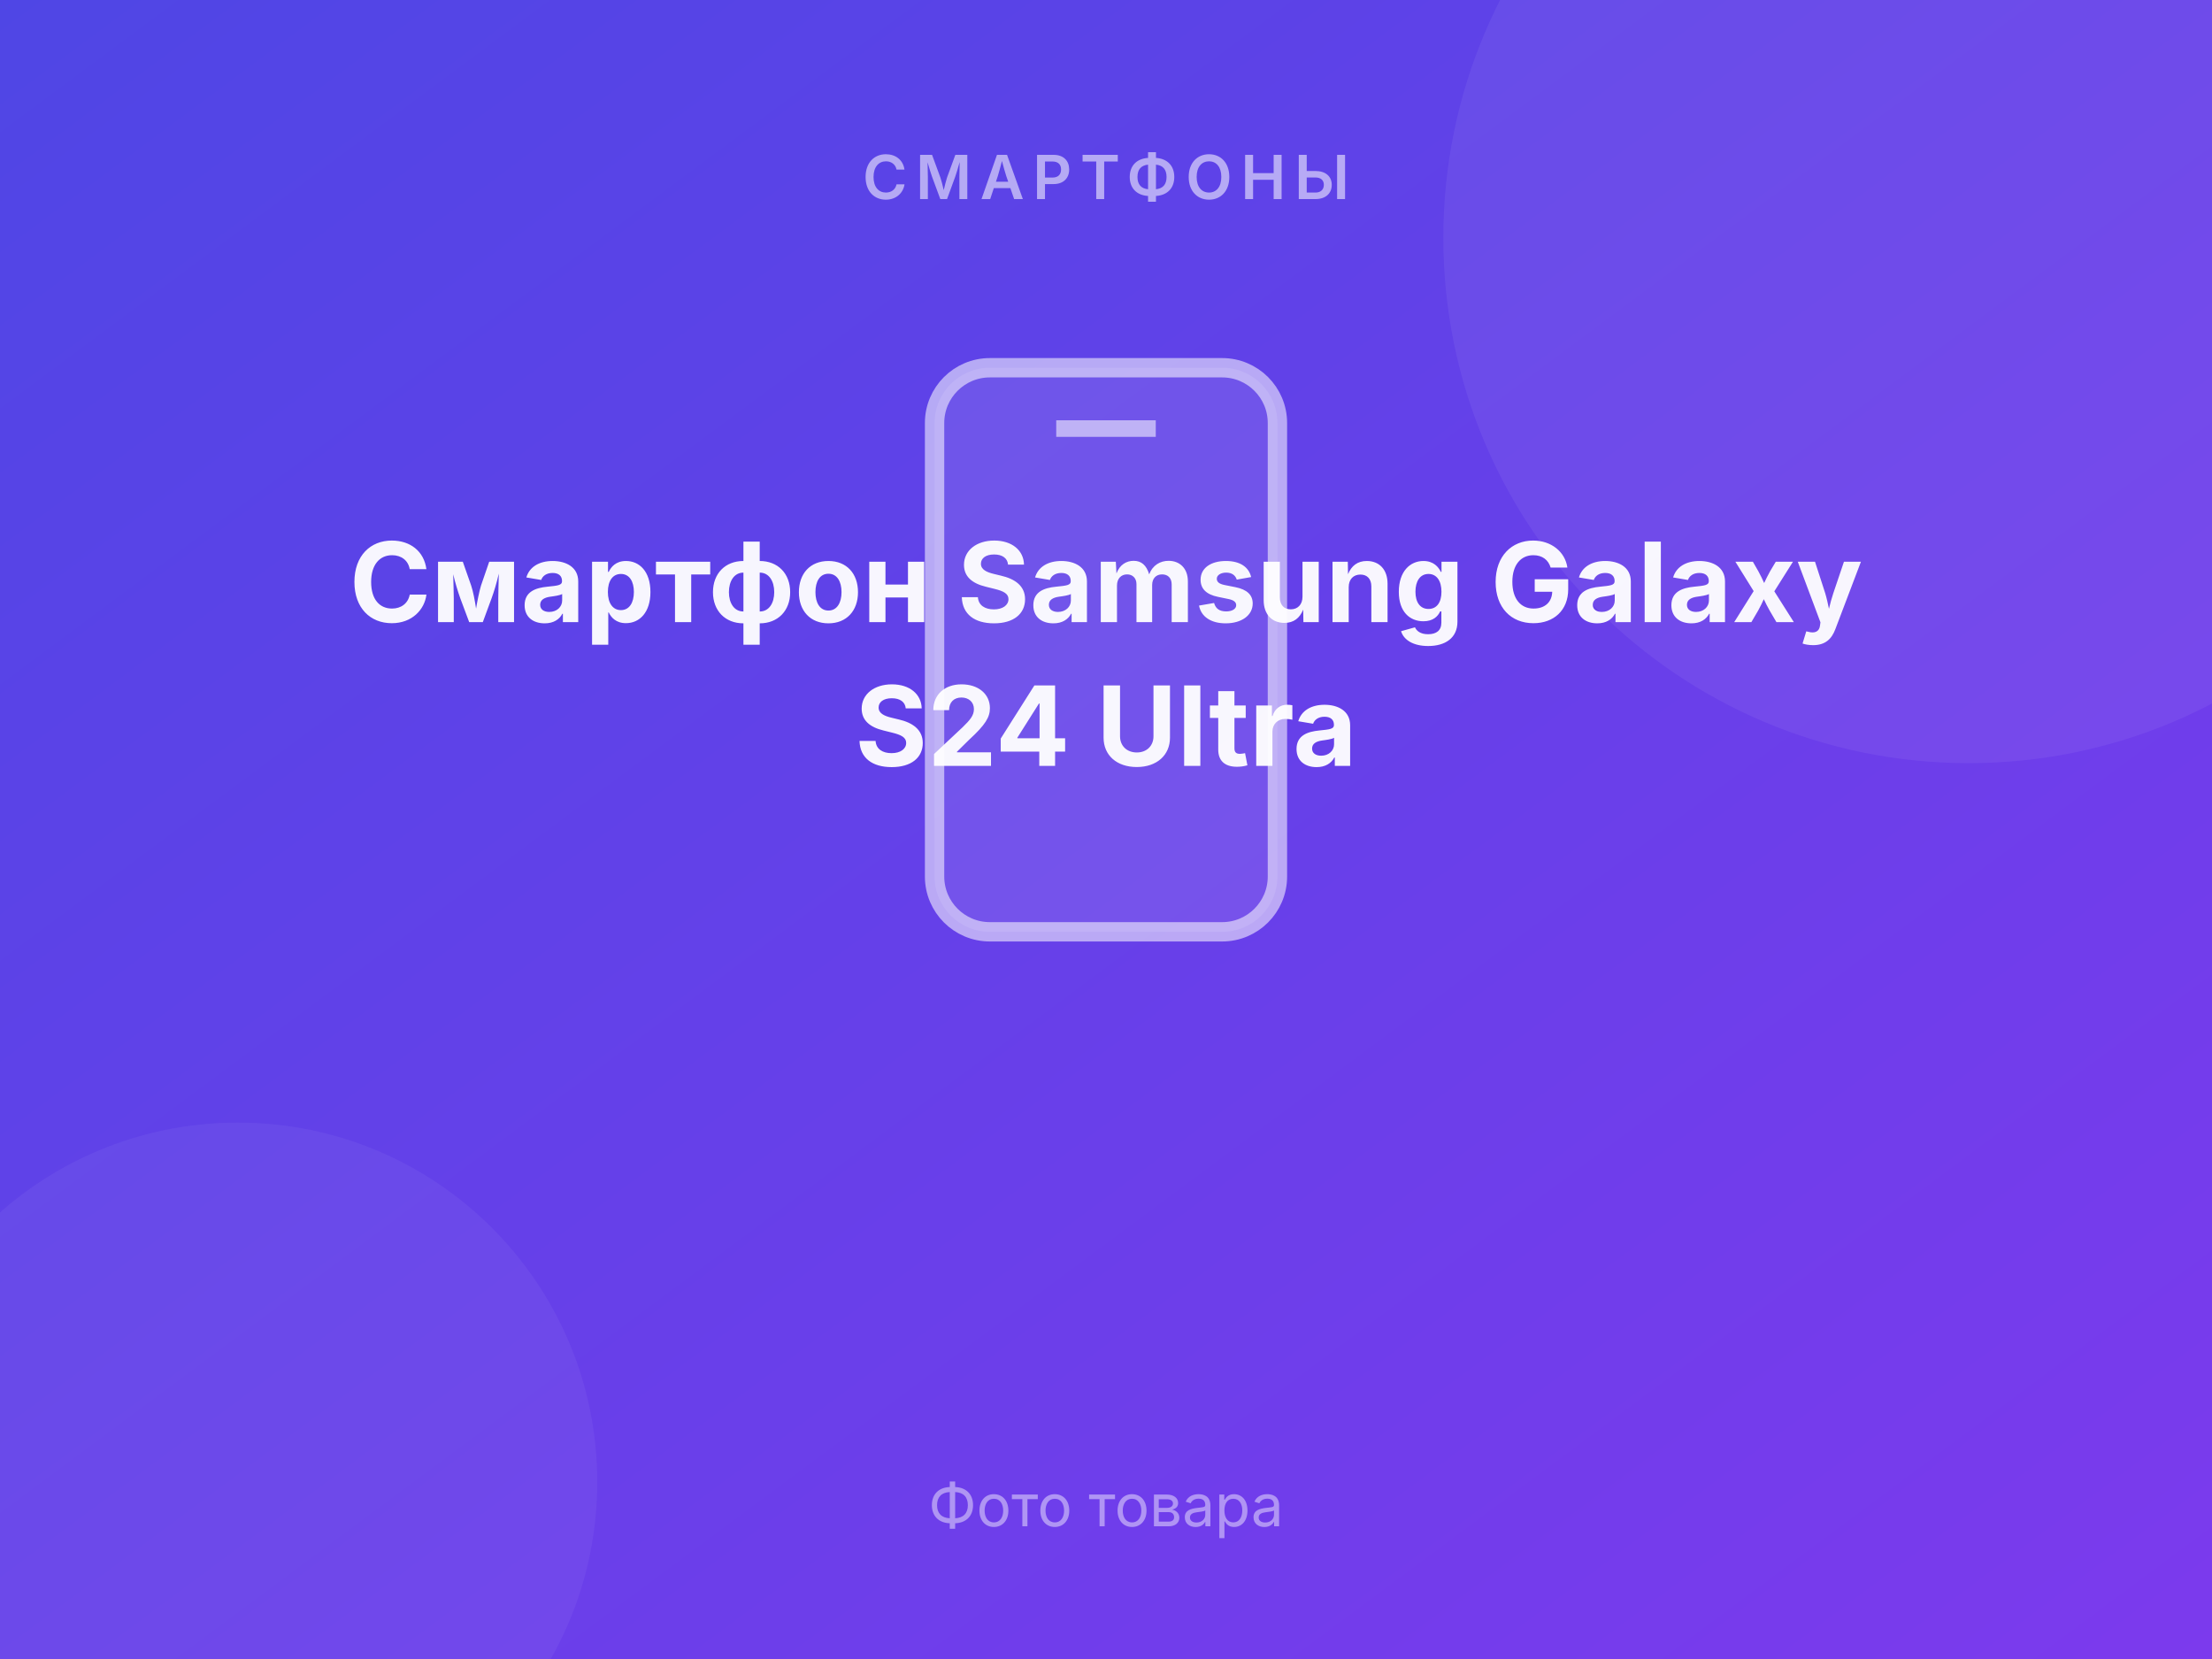
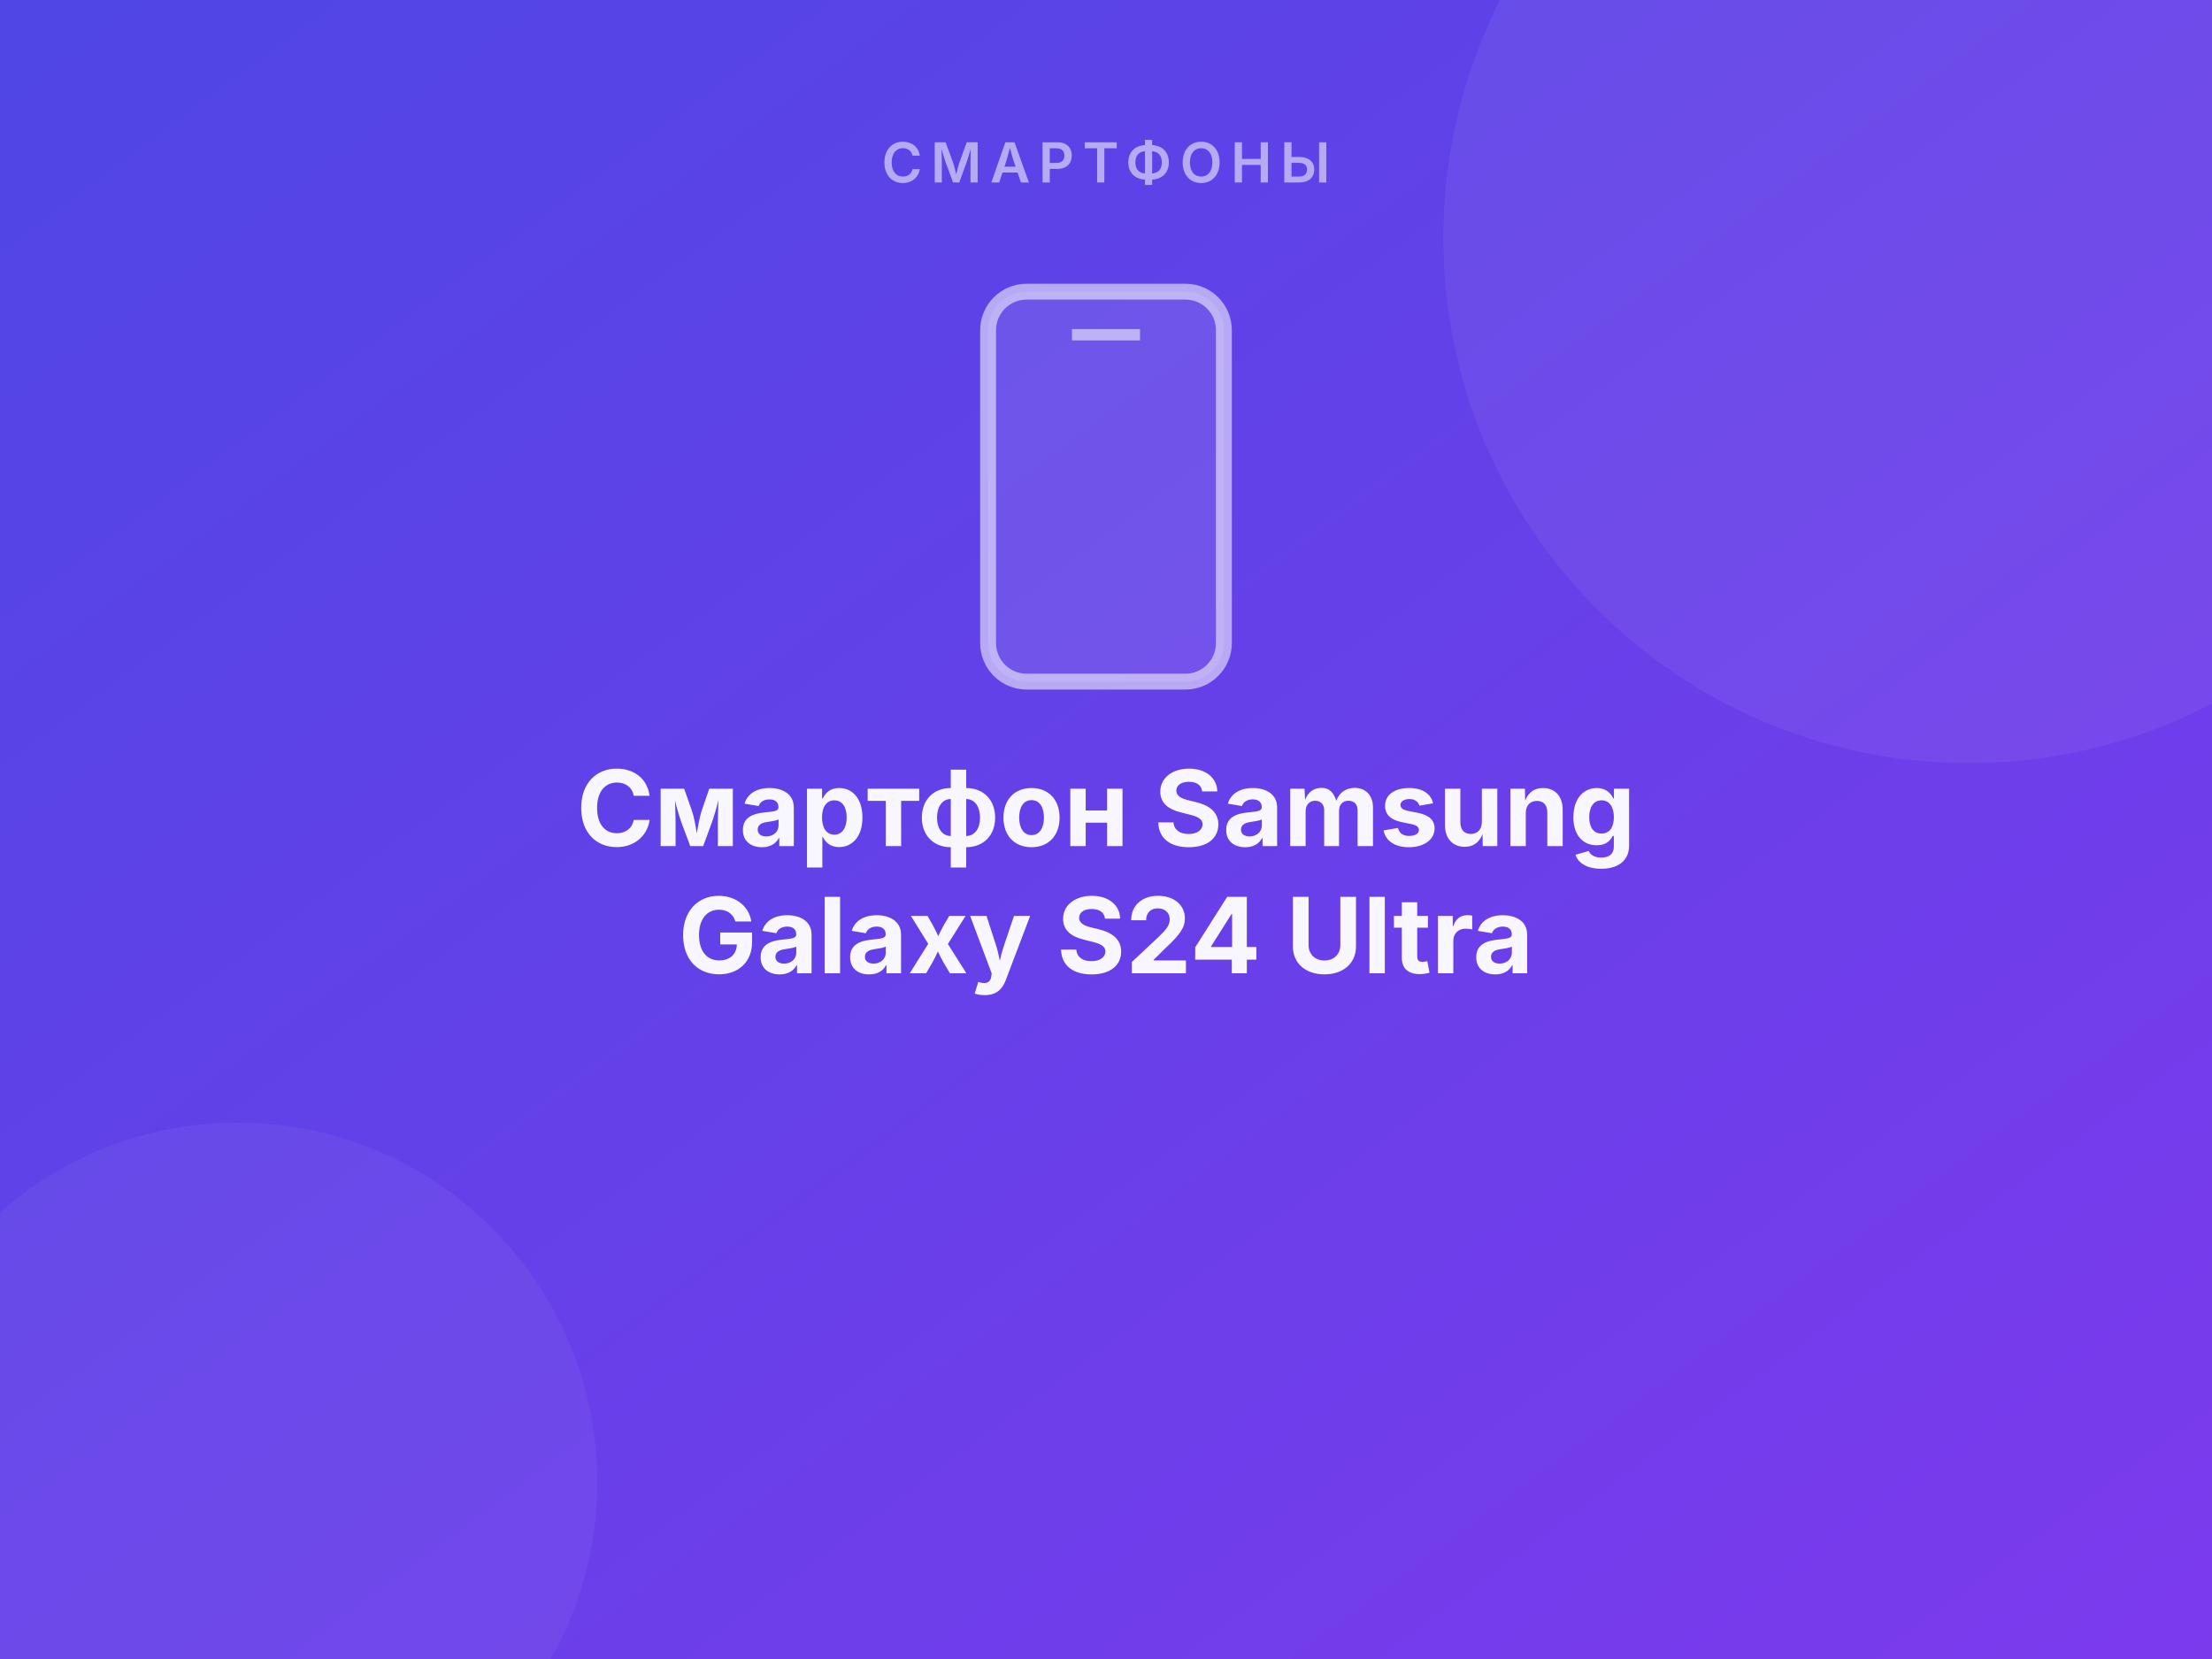
<svg xmlns="http://www.w3.org/2000/svg" font-family="Inter, Segoe UI, Roboto, Arial, sans-serif" width="800" height="600" viewBox="0 0 800 600" role="img" aria-label="Нет фото: Смартфон Samsung Galaxy S24 Ultra">
  <defs>
    <linearGradient id="gsamsunggalaxys24ultr" x1="0" y1="0" x2="1" y2="1">
      <stop offset="0%" stop-color="#4f46e5" />
      <stop offset="100%" stop-color="#7c3aed" />
    </linearGradient>
  </defs>
  <rect width="800" height="600" fill="url(#gsamsunggalaxys24ultr)" />
  <circle cx="712" cy="86" r="190" fill="#ffffff" opacity="0.06" />
  <circle cx="86" cy="536" r="130" fill="#ffffff" opacity="0.05" />
-   <g transform="translate(400 235)" fill="rgba(255,255,255,0.10)" stroke="#ffffff" stroke-opacity="0.55" stroke-width="7" stroke-linejoin="round">
-     <rect x="-62" y="-102" width="124" height="204" rx="20" />
-     <line x1="-18" y1="-80" x2="18" y2="-80" stroke-width="6" />
+   <g transform="translate(400 176) scale(0.82)" fill="rgba(255,255,255,0.10)" stroke="#ffffff" stroke-opacity="0.55" stroke-width="7" stroke-linejoin="round">
+     <rect x="-52" y="-86" width="104" height="172" rx="17" />
+     <line x1="-15" y1="-67" x2="15" y2="-67" stroke-width="5" />
  </g>
-   <text x="400" y="72" text-anchor="middle" font-size="22" font-weight="600" letter-spacing="3" fill="#ffffff" opacity="0.55">СМАРТФОНЫ</text>
-   <text x="400" y="225" text-anchor="middle" font-size="40" font-weight="700" fill="#ffffff" opacity="0.95">Смартфон Samsung Galaxy</text>
-   <text x="400" y="277" text-anchor="middle" font-size="40" font-weight="700" fill="#ffffff" opacity="0.95">S24 Ultra</text>
-   <text x="400" y="552" text-anchor="middle" font-size="21" fill="#ffffff" opacity="0.45">Фото товара</text>
+   <text x="400" y="66" text-anchor="middle" font-size="20" font-weight="600" letter-spacing="3" fill="#ffffff" opacity="0.55">СМАРТФОНЫ</text>
+   <text x="400" y="306" text-anchor="middle" font-size="38" font-weight="700" fill="#ffffff" opacity="0.95">Смартфон Samsung</text>
+   <text x="400" y="352" text-anchor="middle" font-size="38" font-weight="700" fill="#ffffff" opacity="0.95">Galaxy S24 Ultra</text>
</svg>
